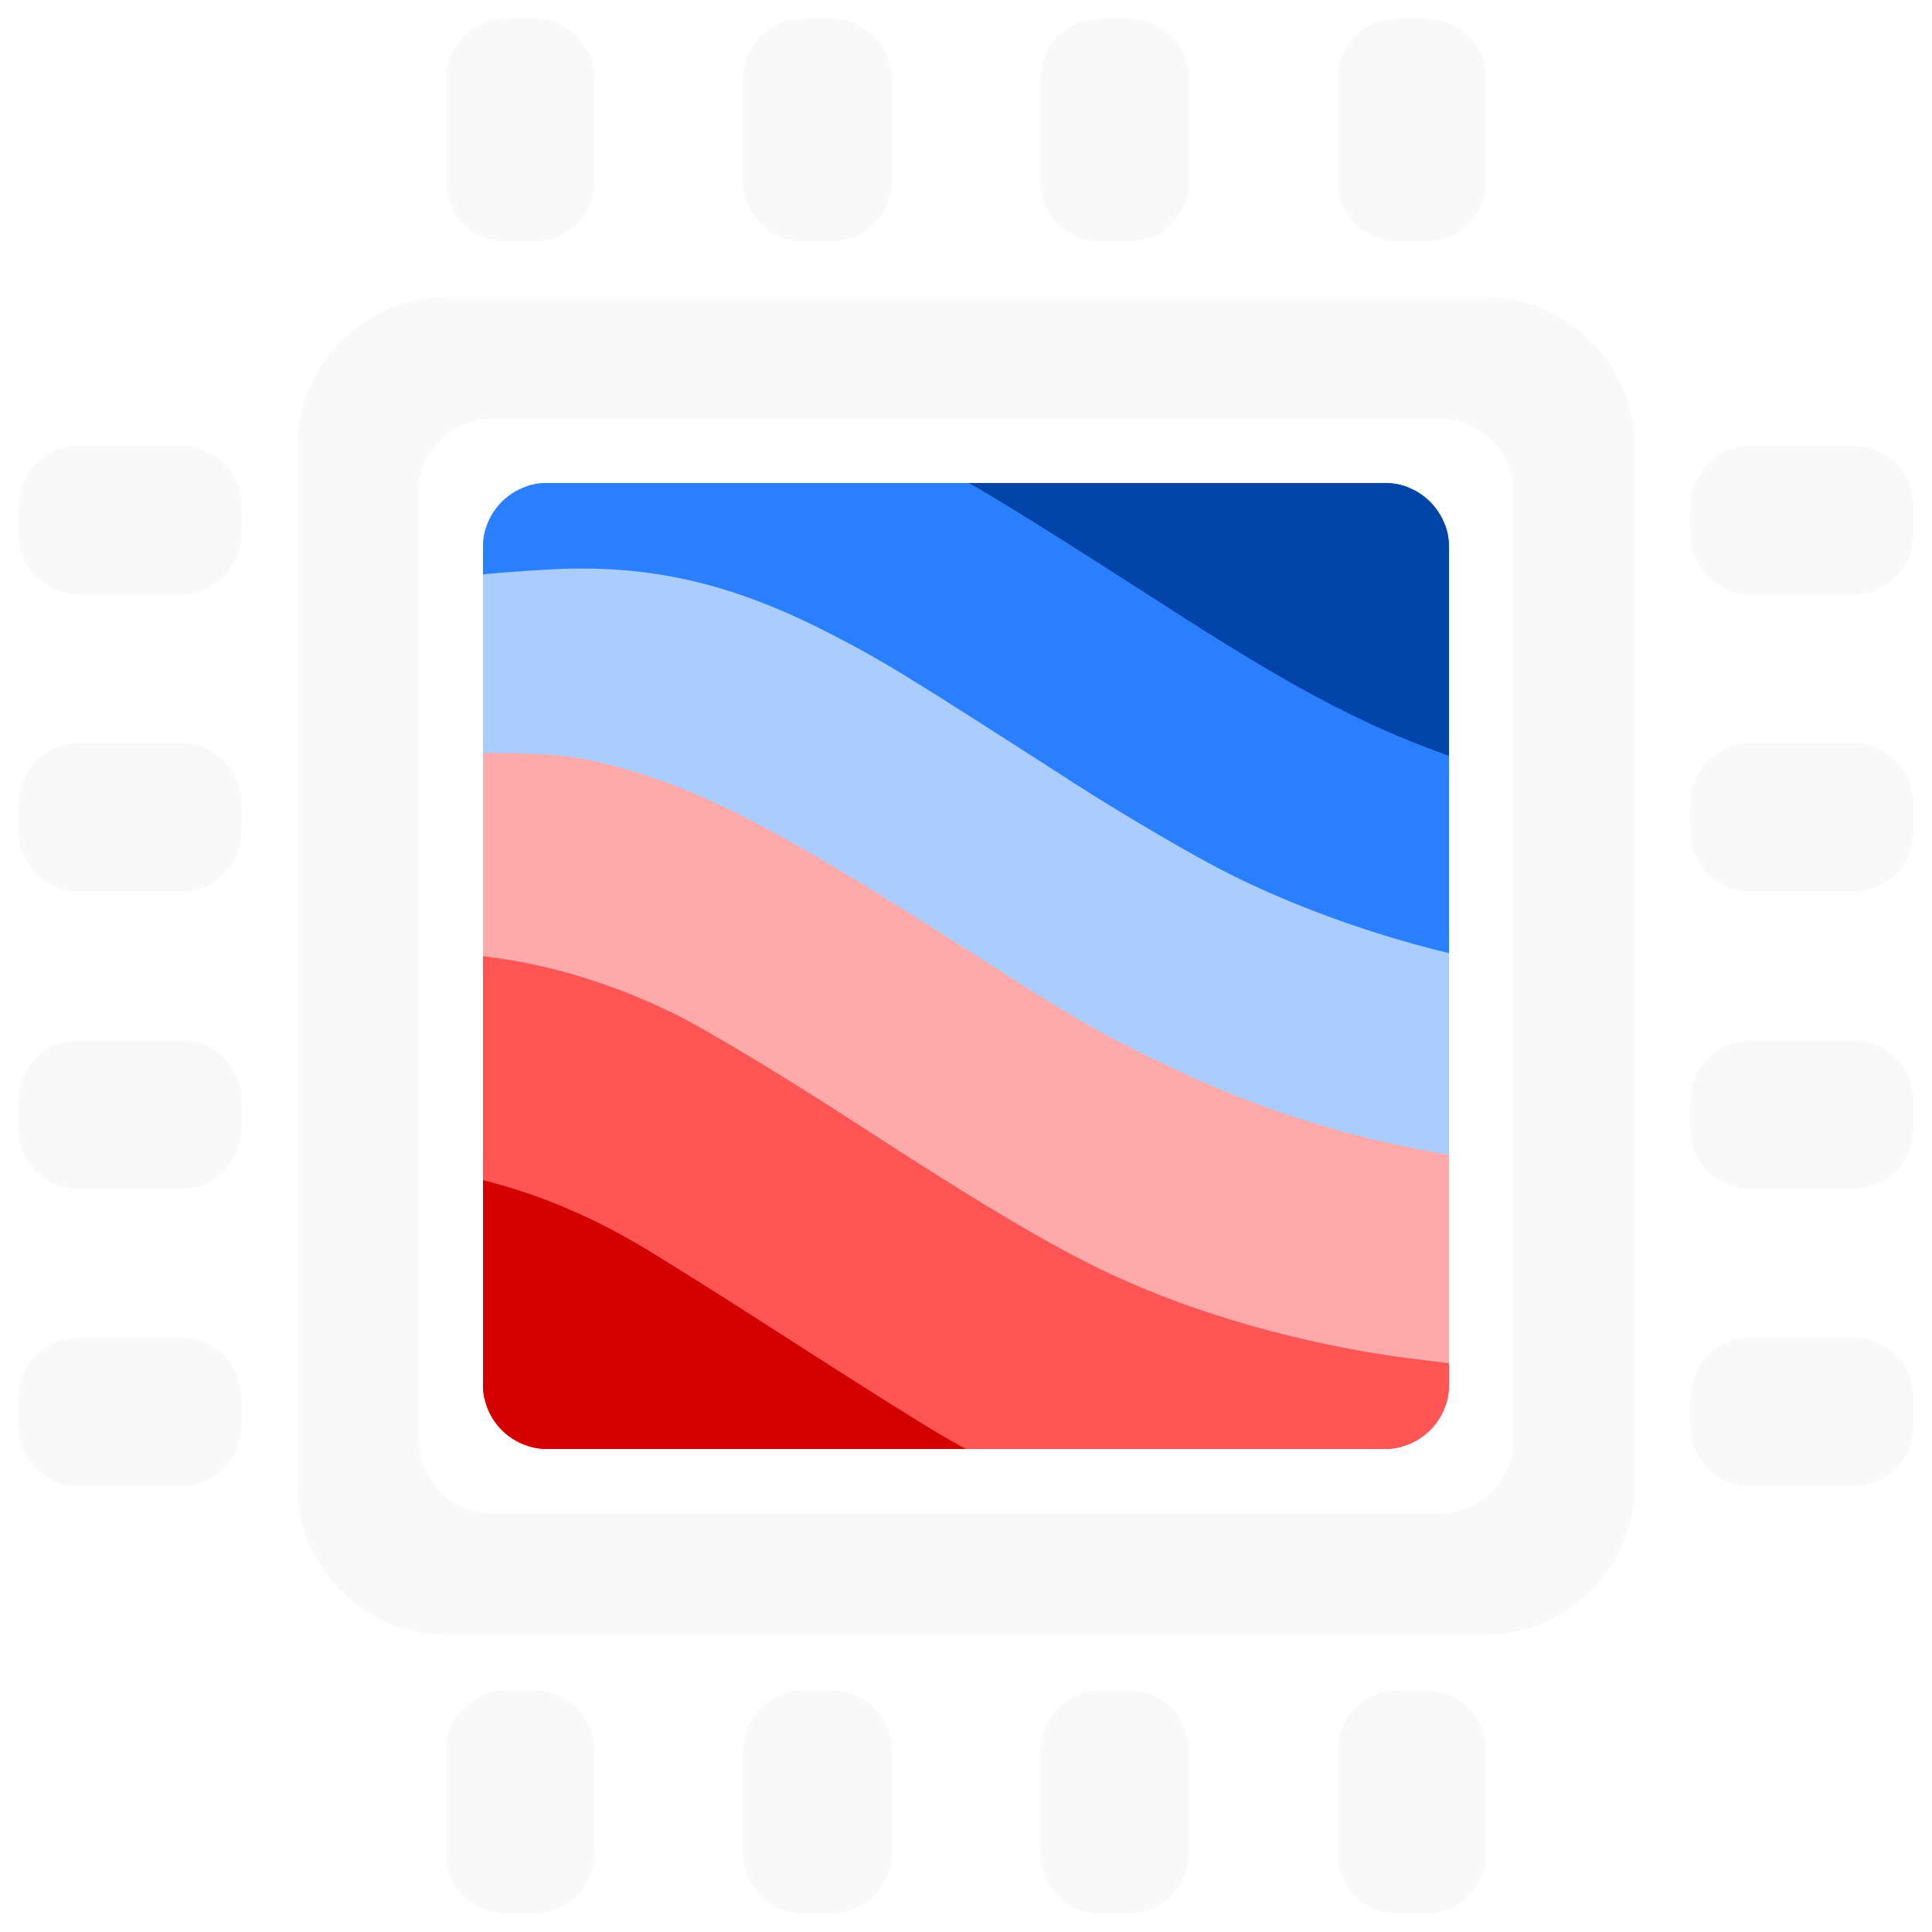
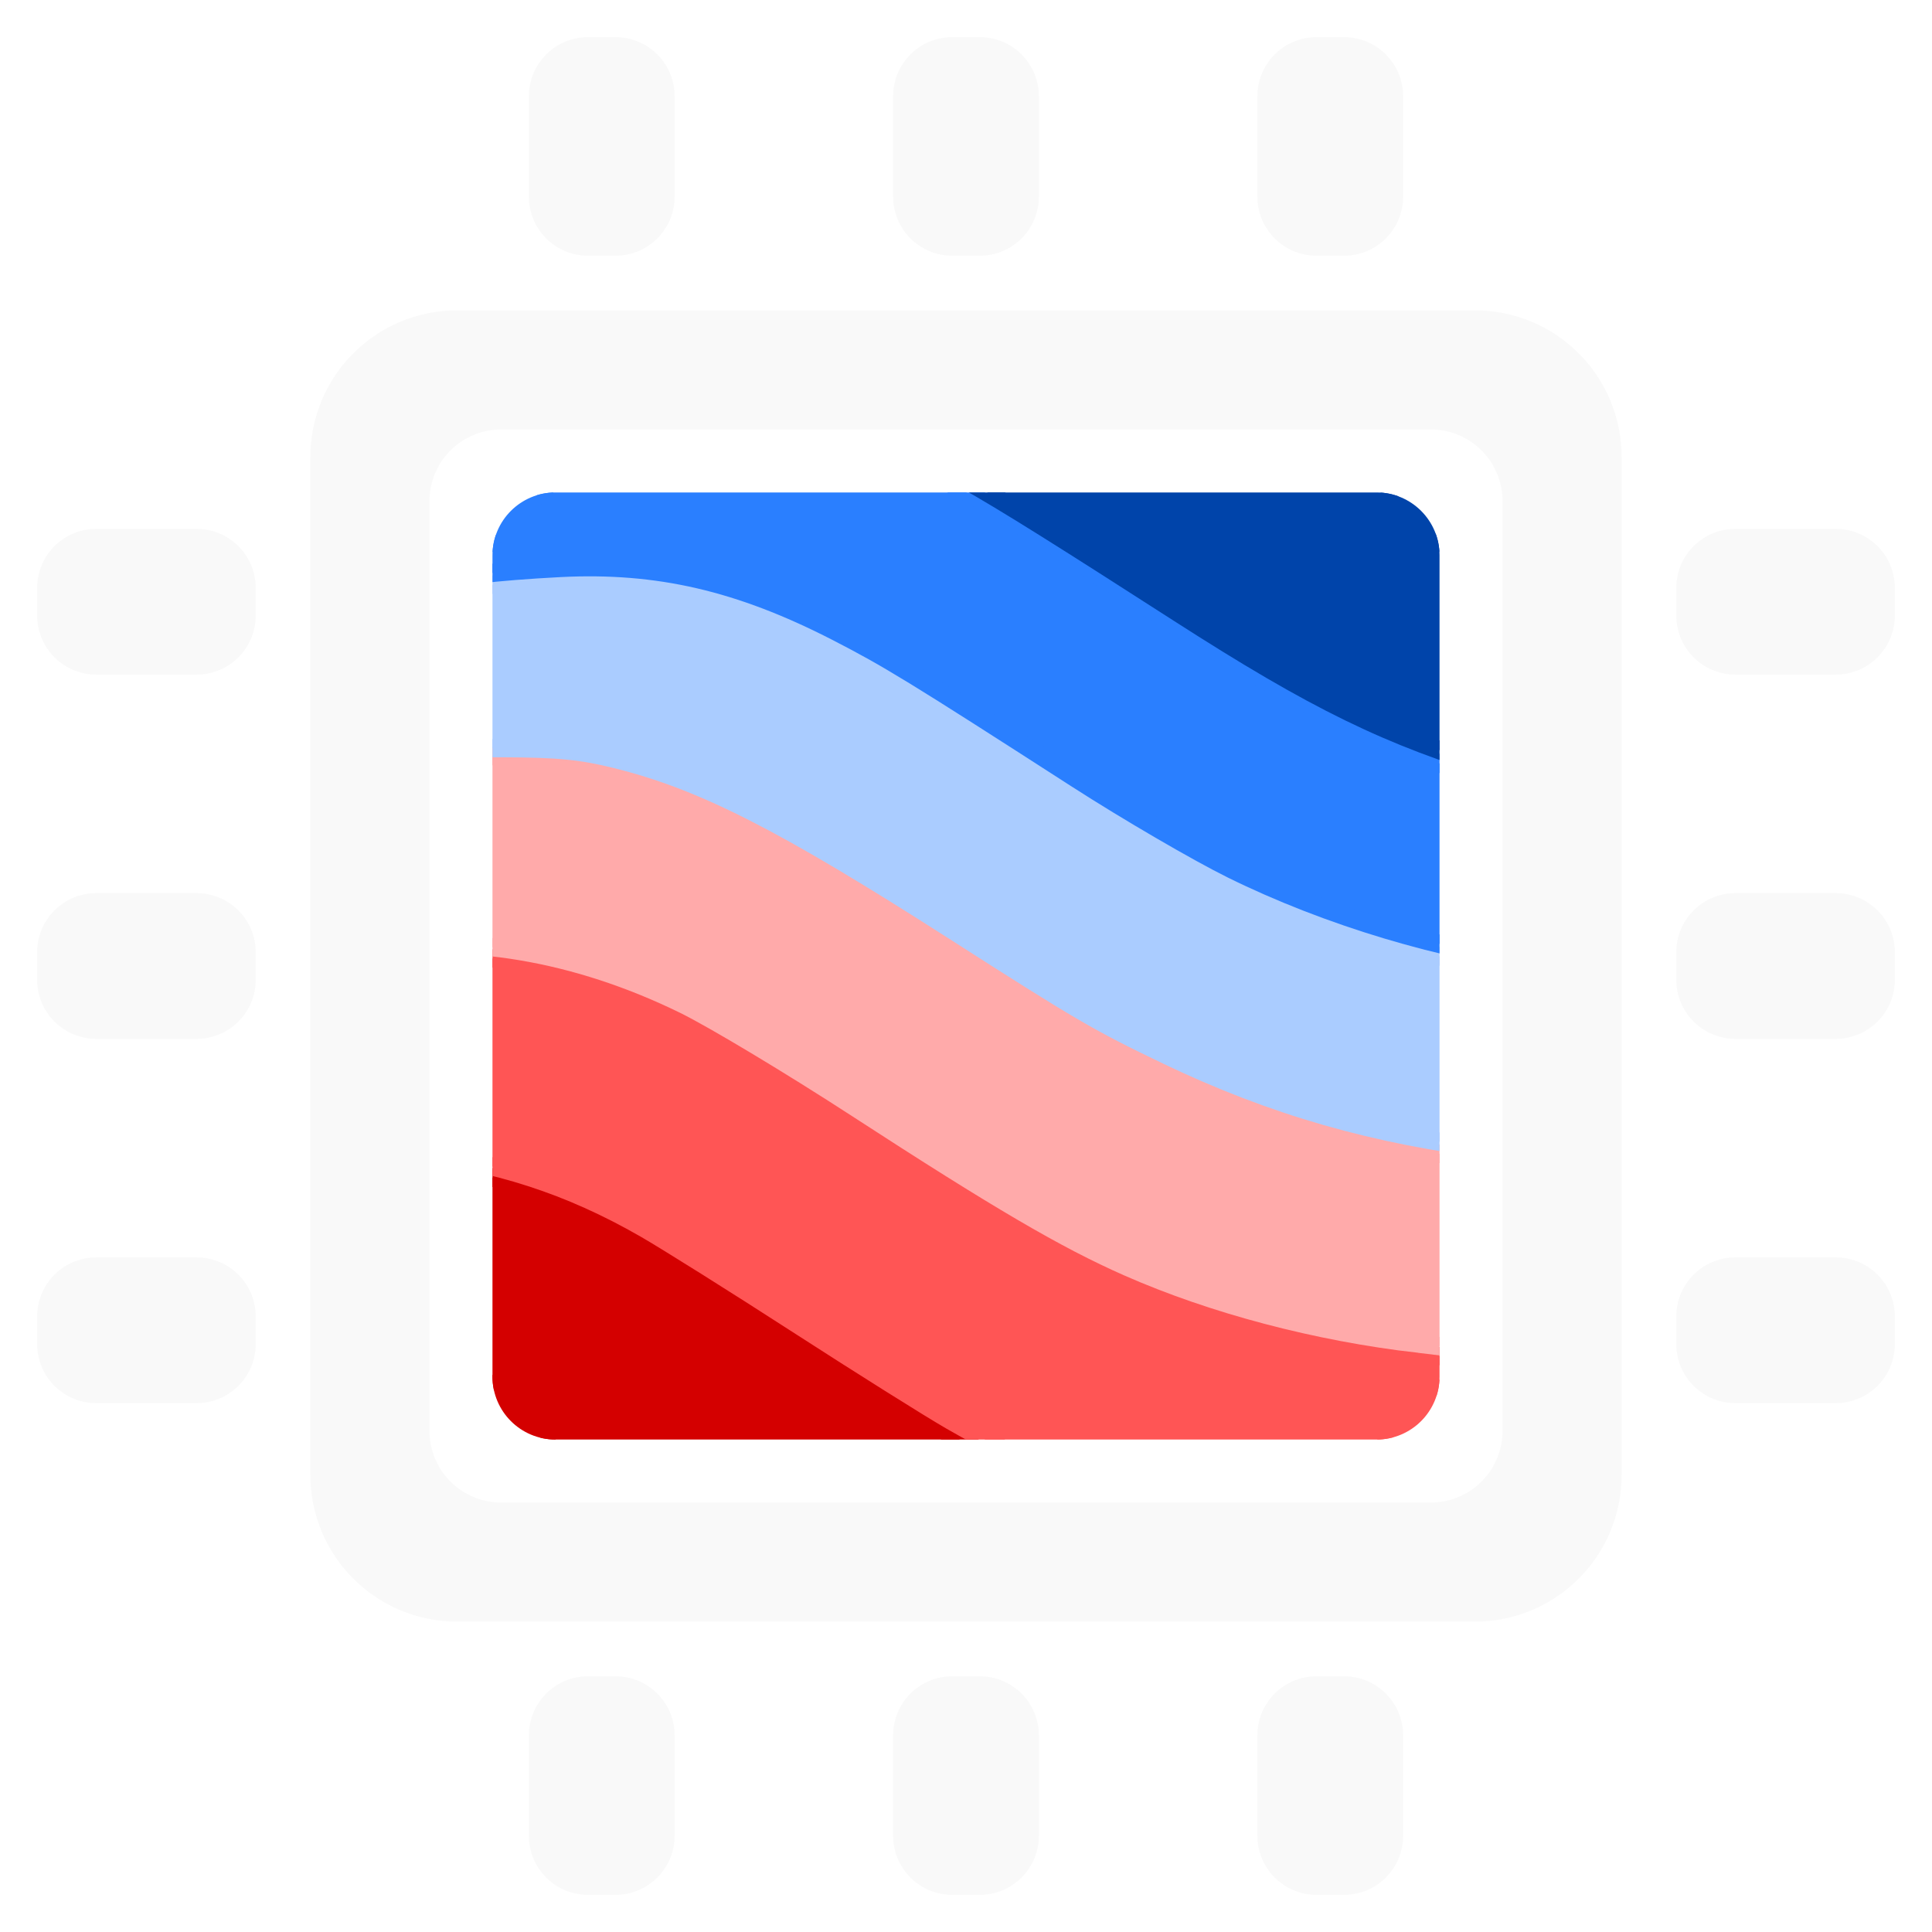
<svg xmlns="http://www.w3.org/2000/svg" width="260mm" height="260mm" viewBox="0 0 260 260" version="1.1" id="svg8">
  <defs id="defs2">
    <clipPath clipPathUnits="userSpaceOnUse" id="clipPath1107">
      <rect style="fill:none;fill-opacity:1;stroke:#ffff00;stroke-width:0.939" id="rect1109" width="113.859" height="113.859" x="611.328" y="-211.117" ry="7.558" transform="scale(-1,1)" />
    </clipPath>
    <clipPath clipPathUnits="userSpaceOnUse" id="clipPath1107-9">
      <rect style="fill:none;fill-opacity:1;stroke:#ffff00;stroke-width:0.939" id="rect1109-7" width="113.859" height="113.859" x="611.328" y="-211.117" ry="7.558" transform="scale(-1,1)" />
    </clipPath>
+     <clipPath clipPathUnits="userSpaceOnUse" id="clipPath1225">
+       <rect style="fill:none;fill-opacity:1;stroke:#ffff00;stroke-width:0.939" id="rect1227" width="113.859" height="113.859" x="611.328" y="-211.117" ry="7.558" transform="scale(-1,1)" />
+     </clipPath>
+     <clipPath clipPathUnits="userSpaceOnUse" id="clipPath1107-75-6">
+       <rect style="fill:none;fill-opacity:1;stroke:#ffff00;stroke-width:0.939" id="rect1109-3-2" width="113.859" height="113.859" x="611.328" y="-211.117" ry="7.558" transform="scale(-1,1)" />
+     </clipPath>
  </defs>
  <g id="layer1" transform="translate(774.0003,260.0771)">
-     <path id="rect852" style="fill:#f9f9f9;fill-opacity:1;stroke:#f9f9f9;stroke-width:1.472" d="m -713.814,-219.341 c -10.775,0 -19.45,8.675 -19.45,19.45 v 139.627 c 0,10.775 8.675,19.45 19.45,19.45 h 139.627 c 10.775,0 19.45,-8.675 19.45,-19.45 V -199.891 c 0,-10.775 -8.675,-19.45 -19.45,-19.45 z m 6.033,14.878 h 127.561 c 5.876,0 10.606,4.73 10.606,10.606 v 127.561 c 0,5.876 -4.73,10.606 -10.606,10.606 h -127.561 c -5.876,0 -10.606,-4.73 -10.606,-10.606 V -193.858 c 0,-5.876 4.73,-10.606 10.606,-10.606 z" />
-     <g clip-path="url(#clipPath1107)" id="g839" transform="matrix(1.14176,0,0,1.14176,118.9899,45.96739)">
-       <path style="fill:#d40000;fill-opacity:1;fill-rule:nonzero;stroke:#d40000;stroke-width:2.203;stroke-linecap:round;stroke-miterlimit:4;stroke-dasharray:none" d="m -678.24,-78.208 c -12.225,-1.78 -24.591,-6.697 -34.574,-13.746 -6.108,-4.314 -14.554,-13.128 -18.989,-19.817 -3.683,-5.556 -7.936,-14.121 -8.834,-17.794 -0.367,-1.5 -0.287,-1.584 1.274,-1.339 0.916,0.144 3.501,0.403 5.745,0.575 4.702,0.362 12.304,2.361 17.775,4.675 5.627,2.38 14.55,7.663 27.1,16.045 13.323,8.898 21.678,13.787 29.328,17.159 6.3,2.777 14.921,5.727 20.21,6.915 l 3.497,0.785 -4.662,1.798 c -11.994,4.625 -26.34,6.422 -37.87,4.743 z" id="path971" />
-       <path style="fill:#ff5555;fill-opacity:1;fill-rule:nonzero;stroke:#ff5555;stroke-width:2.203;stroke-linecap:round;stroke-miterlimit:4;stroke-dasharray:none" d="m -639.788,-87.148 c -10.655,-2.791 -20.932,-6.993 -30.282,-12.379 -2.577,-1.485 -10.849,-6.68 -18.382,-11.545 -7.533,-4.865 -15.81,-10.061 -18.395,-11.546 -9.072,-5.215 -17.878,-8.065 -28.776,-9.313 l -6.083,-0.697 -1.041,-4.079 c -1.319,-5.169 -2.557,-16.525 -1.874,-17.193 0.281,-0.275 3.265,-0.803 6.631,-1.173 13.016,-1.431 25.783,1.375 38.983,8.567 2.689,1.465 10.032,6.082 16.318,10.261 19.328,12.847 28.508,17.968 39.695,22.145 9.793,3.657 24.663,6.821 32.05,6.821 1.605,0 2.918,0.215 2.918,0.478 0,0.967 -9.749,10.469 -13.987,13.633 -4.482,3.345 -11.18,7.473 -12.045,7.422 -0.267,-0.016 -2.845,-0.647 -5.73,-1.403 z" id="path973" />
-       <path style="fill:#ffaaaa;fill-opacity:1;fill-rule:nonzero;stroke:#ffaaaa;stroke-width:2.203;stroke-linecap:round;stroke-miterlimit:4;stroke-dasharray:none" d="m -613.801,-108.776 c -12.218,-1.401 -24.75,-4.703 -34.999,-9.222 -7.521,-3.316 -15.572,-8.031 -32.593,-19.089 -7.889,-5.125 -17.228,-10.732 -20.754,-12.46 -12.936,-6.339 -26.455,-8.609 -38.59,-6.48 l -4.205,0.738 0.29,-3.529 c 0.554,-6.736 0.835,-8.634 2.023,-13.694 l 1.194,-5.086 3.908,-0.731 c 6.102,-1.141 14.497,-1.425 20.099,-0.678 12.719,1.696 23.407,6.511 43.526,19.609 7.201,4.688 15.553,9.971 18.56,11.741 16.684,9.818 33.886,15.415 52.694,17.145 l 7.36,0.677 -1.111,2.818 c -1.8,4.566 -5.163,11.005 -7.951,15.222 -1.43,2.163 -2.645,3.899 -2.701,3.857 -0.056,-0.042 -3.093,-0.419 -6.751,-0.839 z" id="path975" />
-       <path style="fill:#aaccff;fill-opacity:1;fill-rule:nonzero;stroke:#aaccff;stroke-width:2.203;stroke-linecap:round;stroke-miterlimit:4;stroke-dasharray:none" d="m -604.528,-132.087 c -14.449,-1.707 -26.889,-5.279 -39.558,-11.36 -8.313,-3.99 -10.341,-5.173 -25.572,-14.923 -20.633,-13.208 -30.209,-18.078 -40.659,-20.68 -4.167,-1.038 -6.956,-1.309 -13.684,-1.332 -4.648,-0.016 -10.221,0.189 -12.385,0.454 -2.962,0.364 -4.552,0.978 -4.552,0.446 0,-1.144 5.74,-12.295 8.08,-15.939 2.509,-3.907 3.129,-4.166 12.431,-5.178 4.721,-0.514 7.649,-0.511 12.297,0.012 13.964,1.571 22.576,5.449 44.741,20.147 6.892,4.57 15.308,9.925 18.703,11.9 14.906,8.671 32.204,14.24 48.465,15.602 l 4.517,0.378 v 3.39 c 0,2.793 -1.2,10.094 -2.743,16.689 -0.358,1.53 -0.441,1.533 -10.079,0.394 z" id="path977" />
-       <path style="fill:#2a7fff;fill-opacity:1;fill-rule:nonzero;stroke:#2a7fff;stroke-width:2.203;stroke-linecap:round;stroke-miterlimit:4;stroke-dasharray:none" d="m -598.7,-154.543 c -11.982,-1.356 -26.074,-5.579 -37.591,-11.266 -4.167,-2.058 -12.559,-6.95 -18.65,-10.871 -19.676,-12.67 -22.63,-14.479 -28.882,-17.693 -11.648,-5.987 -21.487,-8.262 -33.187,-7.673 -3.686,0.186 -7.864,0.515 -9.283,0.733 l -2.581,0.395 1.28,-1.798 c 2.325,-3.264 9.821,-10.304 14.739,-13.841 l 4.84,-3.481 7.887,0.04 c 9.041,0.046 14.802,1.203 23.201,4.661 6.741,2.775 11.944,5.812 26.939,15.722 21.527,14.228 31.813,19.447 46.041,23.363 4.007,1.103 7.941,2.197 8.742,2.431 1.218,0.356 1.578,0.998 2.191,3.911 0.404,1.917 0.902,6.304 1.107,9.749 l 0.373,6.264 -1.399,-0.076 c -0.769,-0.042 -3.366,-0.298 -5.77,-0.57 z" id="path979" />
-       <path style="fill:#0044aa;fill-opacity:1;fill-rule:nonzero;stroke:#0044aa;stroke-width:2.203;stroke-linecap:round;stroke-miterlimit:4;stroke-dasharray:none" d="m -603.945,-177.71 c -13.525,-4.054 -22.246,-8.31 -38.756,-18.918 -26.597,-17.088 -29.547,-18.74 -39.048,-21.877 -5.4,-1.783 -12.879,-2.947 -19.524,-3.039 l -7.301,-0.224 7.761,-1.841 c 6.409,-1.521 13.942,-5.334 20.173,-6.344 6.867,-1.114 18.406,-1.097 25.392,0.035 23.309,3.78 44.459,19.39 55.231,40.766 2.571,5.101 6.53,12.283 6.53,13.434 0,0.919 -2.749,0.319 -10.458,-1.992 z" id="path981" />
-     </g>
-     <g id="g1331" transform="translate(0,-2.500003)" style="fill:#f9f9f9;stroke:#f9f9f9">
-       <a id="a1323" style="fill:#f9f9f9;stroke:#f9f9f9">
-         <rect style="fill:#f9f9f9;fill-opacity:1;stroke:#f9f9f9;stroke-width:0.2" id="rect852-5-7" width="19.8" height="29.8" x="-713.9" y="-254.977" ry="8" />
+     <g id="g975" transform="translate(-220.6864,21.91072)">
+       <path id="rect852-1" style="fill:#f9f9f9;fill-opacity:1;stroke:#f9f9f9;stroke-width:1.443" d="m -491.759,-239.502 c -10.564,0 -19.069,8.505 -19.069,19.069 v 136.889 c 0,10.564 8.505,19.069 19.069,19.069 h 136.89 c 10.564,0 19.069,-8.505 19.069,-19.069 v -136.889 c 0,-10.564 -8.505,-19.069 -19.069,-19.069 z m 5.915,14.586 h 125.06 c 5.761,0 10.398,4.638 10.398,10.398 v 125.06 c 0,5.76 -4.638,10.398 -10.398,10.398 h -125.06 c -5.761,0 -10.398,-4.638 -10.398,-10.398 V -214.518 c 0,-5.76 4.638,-10.398 10.398,-10.398 z" />
+       <g clip-path="url(#clipPath1107-75-6)" id="g839-2-8" transform="matrix(1.119373,0,0,1.119371,324.7158,20.60453)">
+         <path style="fill:#d40000;fill-opacity:1;fill-rule:nonzero;stroke:#d40000;stroke-width:2.203;stroke-linecap:round;stroke-miterlimit:4;stroke-dasharray:none" d="m -678.24,-78.208 c -12.225,-1.78 -24.591,-6.697 -34.574,-13.746 -6.108,-4.314 -14.554,-13.128 -18.989,-19.817 -3.683,-5.556 -7.936,-14.121 -8.834,-17.794 -0.367,-1.5 -0.287,-1.584 1.274,-1.339 0.916,0.144 3.501,0.403 5.745,0.575 4.702,0.362 12.304,2.361 17.775,4.675 5.627,2.38 14.55,7.663 27.1,16.045 13.323,8.898 21.678,13.787 29.328,17.159 6.3,2.777 14.921,5.727 20.21,6.915 l 3.497,0.785 -4.662,1.798 c -11.994,4.625 -26.34,6.422 -37.87,4.743 z" id="path971-7-7" />
+         <path style="fill:#ff5555;fill-opacity:1;fill-rule:nonzero;stroke:#ff5555;stroke-width:2.203;stroke-linecap:round;stroke-miterlimit:4;stroke-dasharray:none" d="m -639.788,-87.148 c -10.655,-2.791 -20.932,-6.993 -30.282,-12.379 -2.577,-1.485 -10.849,-6.68 -18.382,-11.545 -7.533,-4.865 -15.81,-10.061 -18.395,-11.546 -9.072,-5.215 -17.878,-8.065 -28.776,-9.313 l -6.083,-0.697 -1.041,-4.079 c -1.319,-5.169 -2.557,-16.525 -1.874,-17.193 0.281,-0.275 3.265,-0.803 6.631,-1.173 13.016,-1.431 25.783,1.375 38.983,8.567 2.689,1.465 10.032,6.082 16.318,10.261 19.328,12.847 28.508,17.968 39.695,22.145 9.793,3.657 24.663,6.821 32.05,6.821 1.605,0 2.918,0.215 2.918,0.478 0,0.967 -9.749,10.469 -13.987,13.633 -4.482,3.345 -11.18,7.473 -12.045,7.422 -0.267,-0.016 -2.845,-0.647 -5.73,-1.403 z" id="path973-0-9" />
+         <path style="fill:#ffaaaa;fill-opacity:1;fill-rule:nonzero;stroke:#ffaaaa;stroke-width:2.203;stroke-linecap:round;stroke-miterlimit:4;stroke-dasharray:none" d="m -613.801,-108.776 c -12.218,-1.401 -24.75,-4.703 -34.999,-9.222 -7.521,-3.316 -15.572,-8.031 -32.593,-19.089 -7.889,-5.125 -17.228,-10.732 -20.754,-12.46 -12.936,-6.339 -26.455,-8.609 -38.59,-6.48 l -4.205,0.738 0.29,-3.529 c 0.554,-6.736 0.835,-8.634 2.023,-13.694 l 1.194,-5.086 3.908,-0.731 c 6.102,-1.141 14.497,-1.425 20.099,-0.678 12.719,1.696 23.407,6.511 43.526,19.609 7.201,4.688 15.553,9.971 18.56,11.741 16.684,9.818 33.886,15.415 52.694,17.145 l 7.36,0.677 -1.111,2.818 c -1.8,4.566 -5.163,11.005 -7.951,15.222 -1.43,2.163 -2.645,3.899 -2.701,3.857 -0.056,-0.042 -3.093,-0.419 -6.751,-0.839 z" id="path975-9-2" />
+         <path style="fill:#aaccff;fill-opacity:1;fill-rule:nonzero;stroke:#aaccff;stroke-width:2.203;stroke-linecap:round;stroke-miterlimit:4;stroke-dasharray:none" d="m -604.528,-132.087 c -14.449,-1.707 -26.889,-5.279 -39.558,-11.36 -8.313,-3.99 -10.341,-5.173 -25.572,-14.923 -20.633,-13.208 -30.209,-18.078 -40.659,-20.68 -4.167,-1.038 -6.956,-1.309 -13.684,-1.332 -4.648,-0.016 -10.221,0.189 -12.385,0.454 -2.962,0.364 -4.552,0.978 -4.552,0.446 0,-1.144 5.74,-12.295 8.08,-15.939 2.509,-3.907 3.129,-4.166 12.431,-5.178 4.721,-0.514 7.649,-0.511 12.297,0.012 13.964,1.571 22.576,5.449 44.741,20.147 6.892,4.57 15.308,9.925 18.703,11.9 14.906,8.671 32.204,14.24 48.465,15.602 l 4.517,0.378 v 3.39 c 0,2.793 -1.2,10.094 -2.743,16.689 -0.358,1.53 -0.441,1.533 -10.079,0.394 z" id="path977-3-0" />
+         <path style="fill:#2a7fff;fill-opacity:1;fill-rule:nonzero;stroke:#2a7fff;stroke-width:2.203;stroke-linecap:round;stroke-miterlimit:4;stroke-dasharray:none" d="m -598.7,-154.543 c -11.982,-1.356 -26.074,-5.579 -37.591,-11.266 -4.167,-2.058 -12.559,-6.95 -18.65,-10.871 -19.676,-12.67 -22.63,-14.479 -28.882,-17.693 -11.648,-5.987 -21.487,-8.262 -33.187,-7.673 -3.686,0.186 -7.864,0.515 -9.283,0.733 l -2.581,0.395 1.28,-1.798 c 2.325,-3.264 9.821,-10.304 14.739,-13.841 l 4.84,-3.481 7.887,0.04 c 9.041,0.046 14.802,1.203 23.201,4.661 6.741,2.775 11.944,5.812 26.939,15.722 21.527,14.228 31.813,19.447 46.041,23.363 4.007,1.103 7.941,2.197 8.742,2.431 1.218,0.356 1.578,0.998 2.191,3.911 0.404,1.917 0.902,6.304 1.107,9.749 l 0.373,6.264 -1.399,-0.076 c -0.769,-0.042 -3.366,-0.298 -5.77,-0.57 z" id="path979-6-2" />
+         <path style="fill:#0044aa;fill-opacity:1;fill-rule:nonzero;stroke:#0044aa;stroke-width:2.203;stroke-linecap:round;stroke-miterlimit:4;stroke-dasharray:none" d="m -603.945,-177.71 c -13.525,-4.054 -22.246,-8.31 -38.756,-18.918 -26.597,-17.088 -29.547,-18.74 -39.048,-21.877 -5.4,-1.783 -12.879,-2.947 -19.524,-3.039 l -7.301,-0.224 7.761,-1.841 c 6.409,-1.521 13.942,-5.334 20.173,-6.344 6.867,-1.114 18.406,-1.097 25.392,0.035 23.309,3.78 44.459,19.39 55.231,40.766 2.571,5.101 6.53,12.283 6.53,13.434 0,0.919 -2.749,0.319 -10.458,-1.992 z" id="path981-0-3" />
+       </g>
+       <a id="a1323-7" transform="matrix(0.9803923,0,0,0.9803905,217.863,-26.91244)" style="fill:#f9f9f9;stroke:#f9f9f9">
+         <rect style="fill:#f9f9f9;fill-opacity:1;stroke:#f9f9f9;stroke-width:0.2" id="rect852-5-7-5" width="19.8" height="29.8" x="-713.9" y="-254.977" ry="8" />
      </a>
-       <rect style="fill:#f9f9f9;fill-opacity:1;stroke:#f9f9f9;stroke-width:0.2" id="rect852-5-7-0" width="19.8" height="29.8" x="-673.9" y="-254.977" ry="8" />
-       <rect style="fill:#f9f9f9;fill-opacity:1;stroke:#f9f9f9;stroke-width:0.2" id="rect852-5-7-9" width="19.8" height="29.8" x="-633.9" y="-254.977" ry="8" />
-       <rect style="fill:#f9f9f9;fill-opacity:1;stroke:#f9f9f9;stroke-width:0.2" id="rect852-5-7-3" width="19.8" height="29.8" x="-593.9" y="-254.977" ry="8" />
-     </g>
-     <g id="g1174-6" transform="translate(30.00001,252.5)" style="fill:#f9f9f9;stroke:#f9f9f9">
-       <rect style="fill:#f9f9f9;fill-opacity:1;stroke:#f9f9f9;stroke-width:0.2" id="rect852-5-7-06" width="19.8" height="29.8" x="-743.9" y="-284.977" ry="8" />
-       <rect style="fill:#f9f9f9;fill-opacity:1;stroke:#f9f9f9;stroke-width:0.2" id="rect852-5-7-0-2" width="19.8" height="29.8" x="-703.9" y="-284.977" ry="8" />
-       <rect style="fill:#f9f9f9;fill-opacity:1;stroke:#f9f9f9;stroke-width:0.2" id="rect852-5-7-9-6" width="19.8" height="29.8" x="-663.9" y="-284.977" ry="8" />
-       <rect style="fill:#f9f9f9;fill-opacity:1;stroke:#f9f9f9;stroke-width:0.2" id="rect852-5-7-3-1" width="19.8" height="29.8" x="-623.9" y="-284.977" ry="8" />
-     </g>
-     <g id="g1174-8" transform="rotate(-90,-532.7503,-271.3271)" style="fill:#f9f9f9;stroke:#f9f9f9">
-       <rect style="fill:#f9f9f9;fill-opacity:1;stroke:#f9f9f9;stroke-width:0.2" id="rect852-5-7-7" width="19.8" height="29.8" x="-743.9" y="-284.977" ry="8" />
-       <rect style="fill:#f9f9f9;fill-opacity:1;stroke:#f9f9f9;stroke-width:0.2" id="rect852-5-7-0-9" width="19.8" height="29.8" x="-703.9" y="-284.977" ry="8" />
-       <rect style="fill:#f9f9f9;fill-opacity:1;stroke:#f9f9f9;stroke-width:0.2" id="rect852-5-7-9-2" width="19.8" height="29.8" x="-663.9" y="-284.977" ry="8" />
-       <rect style="fill:#f9f9f9;fill-opacity:1;stroke:#f9f9f9;stroke-width:0.2" id="rect852-5-7-3-0" width="19.8" height="29.8" x="-623.9" y="-284.977" ry="8" />
-     </g>
-     <g id="g1174-2" transform="rotate(90,-785.2503,-241.3271)" style="fill:#f9f9f9;stroke:#f9f9f9">
-       <rect style="fill:#f9f9f9;fill-opacity:1;stroke:#f9f9f9;stroke-width:0.2" id="rect852-5-7-37" width="19.8" height="29.8" x="-743.9" y="-284.977" ry="8" />
-       <rect style="fill:#f9f9f9;fill-opacity:1;stroke:#f9f9f9;stroke-width:0.2" id="rect852-5-7-0-5" width="19.8" height="29.8" x="-703.9" y="-284.977" ry="8" />
-       <rect style="fill:#f9f9f9;fill-opacity:1;stroke:#f9f9f9;stroke-width:0.2" id="rect852-5-7-9-9" width="19.8" height="29.8" x="-663.9" y="-284.977" ry="8" />
-       <rect style="fill:#f9f9f9;fill-opacity:1;stroke:#f9f9f9;stroke-width:0.2" id="rect852-5-7-3-2" width="19.8" height="29.8" x="-623.9" y="-284.977" ry="8" />
+       <rect style="fill:#f9f9f9;fill-opacity:1;stroke:#f9f9f9;stroke-width:0.196" id="rect852-5-7-9-92" width="19.412" height="29.215" x="-433.02" y="-276.889" ry="7.843" />
+       <rect style="fill:#f9f9f9;fill-opacity:1;stroke:#f9f9f9;stroke-width:0.196" id="rect852-5-7-3-28" width="19.412" height="29.215" x="-384" y="-276.889" ry="7.843" />
+       <rect style="fill:#f9f9f9;fill-opacity:1;stroke:#f9f9f9;stroke-width:0.196" id="rect852-5-7-06-9" width="19.412" height="29.215" x="-482.039" y="-56.302" ry="7.843" />
+       <rect style="fill:#f9f9f9;fill-opacity:1;stroke:#f9f9f9;stroke-width:0.196" id="rect852-5-7-0-2-7" width="19.412" height="29.215" x="-433.02" y="-56.302" ry="7.843" />
+       <rect style="fill:#f9f9f9;fill-opacity:1;stroke:#f9f9f9;stroke-width:0.196" id="rect852-5-7-3-1-3" width="19.412" height="29.215" x="-384" y="-56.302" ry="7.843" />
+       <rect style="fill:#f9f9f9;fill-opacity:1;stroke:#f9f9f9;stroke-width:0.196" id="rect852-5-7-7-6" width="19.412" height="29.215" x="93.263" y="-327.628" ry="7.843" transform="rotate(-90)" />
+       <rect style="fill:#f9f9f9;fill-opacity:1;stroke:#f9f9f9;stroke-width:0.196" id="rect852-5-7-0-9-1" width="19.412" height="29.215" x="142.282" y="-327.628" ry="7.843" transform="rotate(-90)" />
+       <rect style="fill:#f9f9f9;fill-opacity:1;stroke:#f9f9f9;stroke-width:0.196" id="rect852-5-7-3-0-2" width="19.412" height="29.215" x="191.302" y="-327.628" ry="7.843" transform="rotate(-90)" />
+       <rect style="fill:#f9f9f9;fill-opacity:1;stroke:#f9f9f9;stroke-width:0.196" id="rect852-5-7-37-9" width="19.412" height="29.215" x="-210.713" y="519" ry="7.843" transform="rotate(90)" />
+       <rect style="fill:#f9f9f9;fill-opacity:1;stroke:#f9f9f9;stroke-width:0.196" id="rect852-5-7-9-9-3" width="19.412" height="29.215" x="-161.694" y="519" ry="7.843" transform="rotate(90)" />
+       <rect style="fill:#f9f9f9;fill-opacity:1;stroke:#f9f9f9;stroke-width:0.196" id="rect852-5-7-3-2-1" width="19.412" height="29.215" x="-112.674" y="519" ry="7.843" transform="rotate(90)" />
    </g>
  </g>
</svg>
